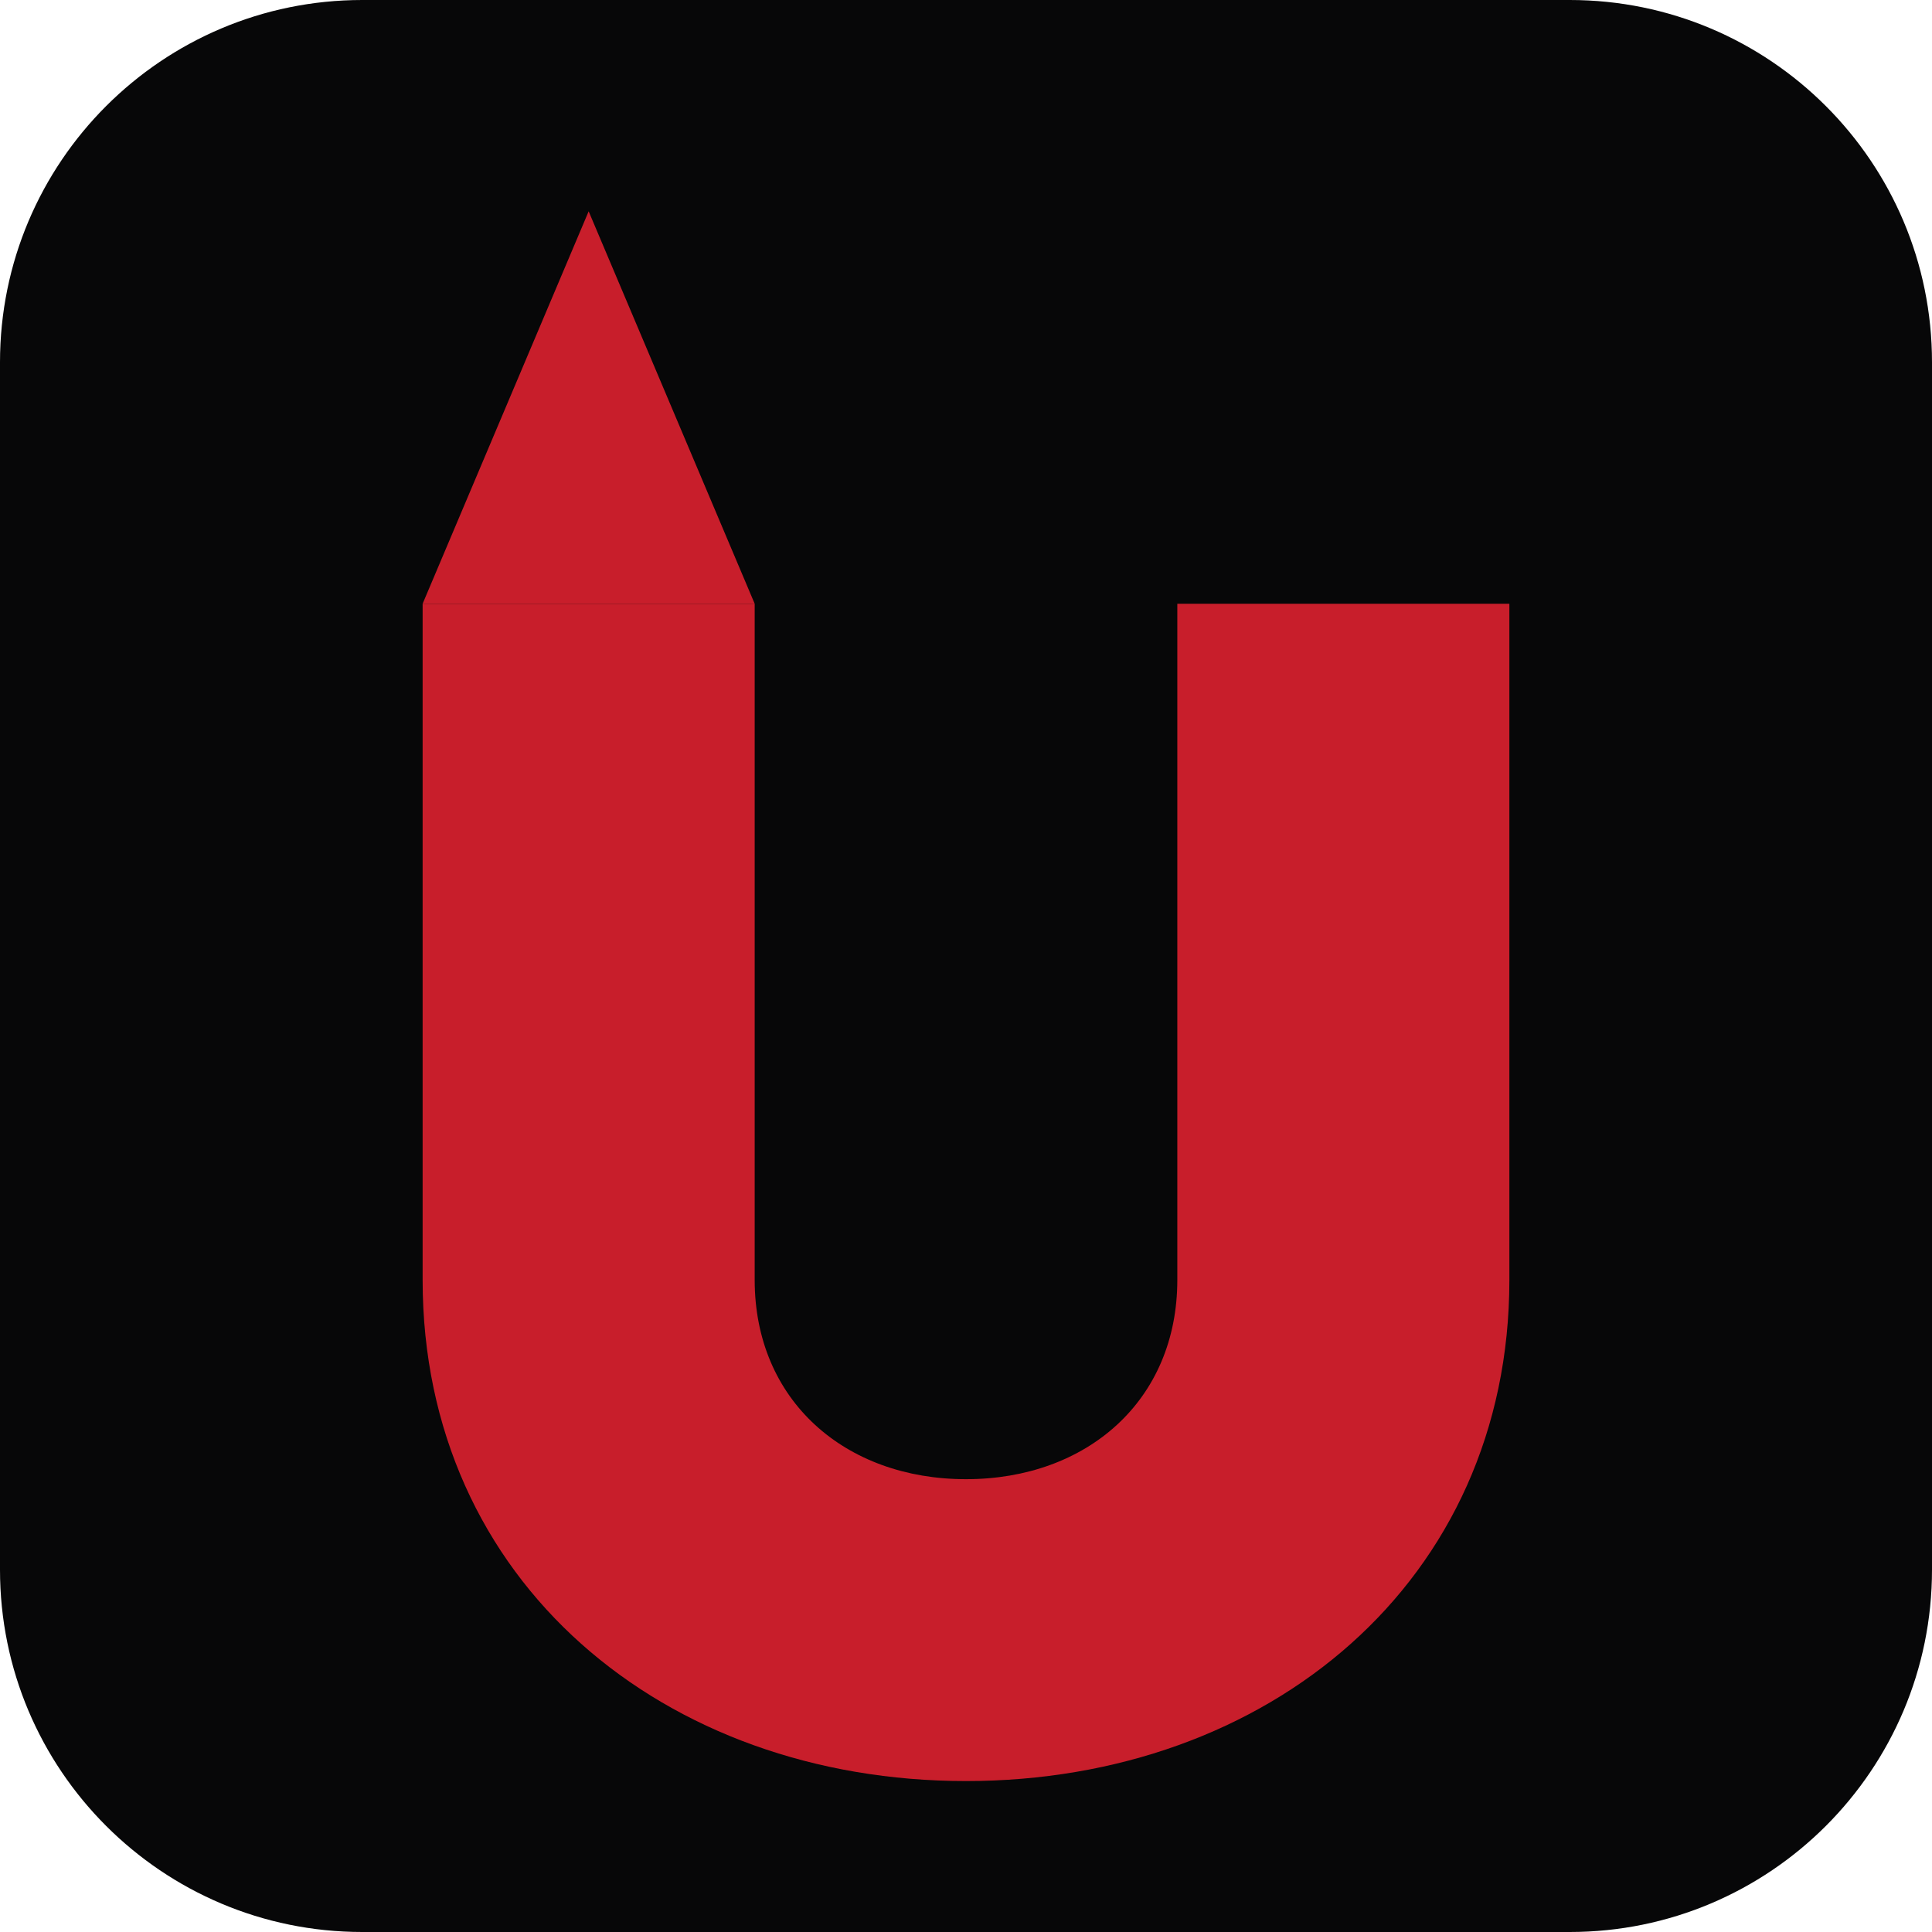
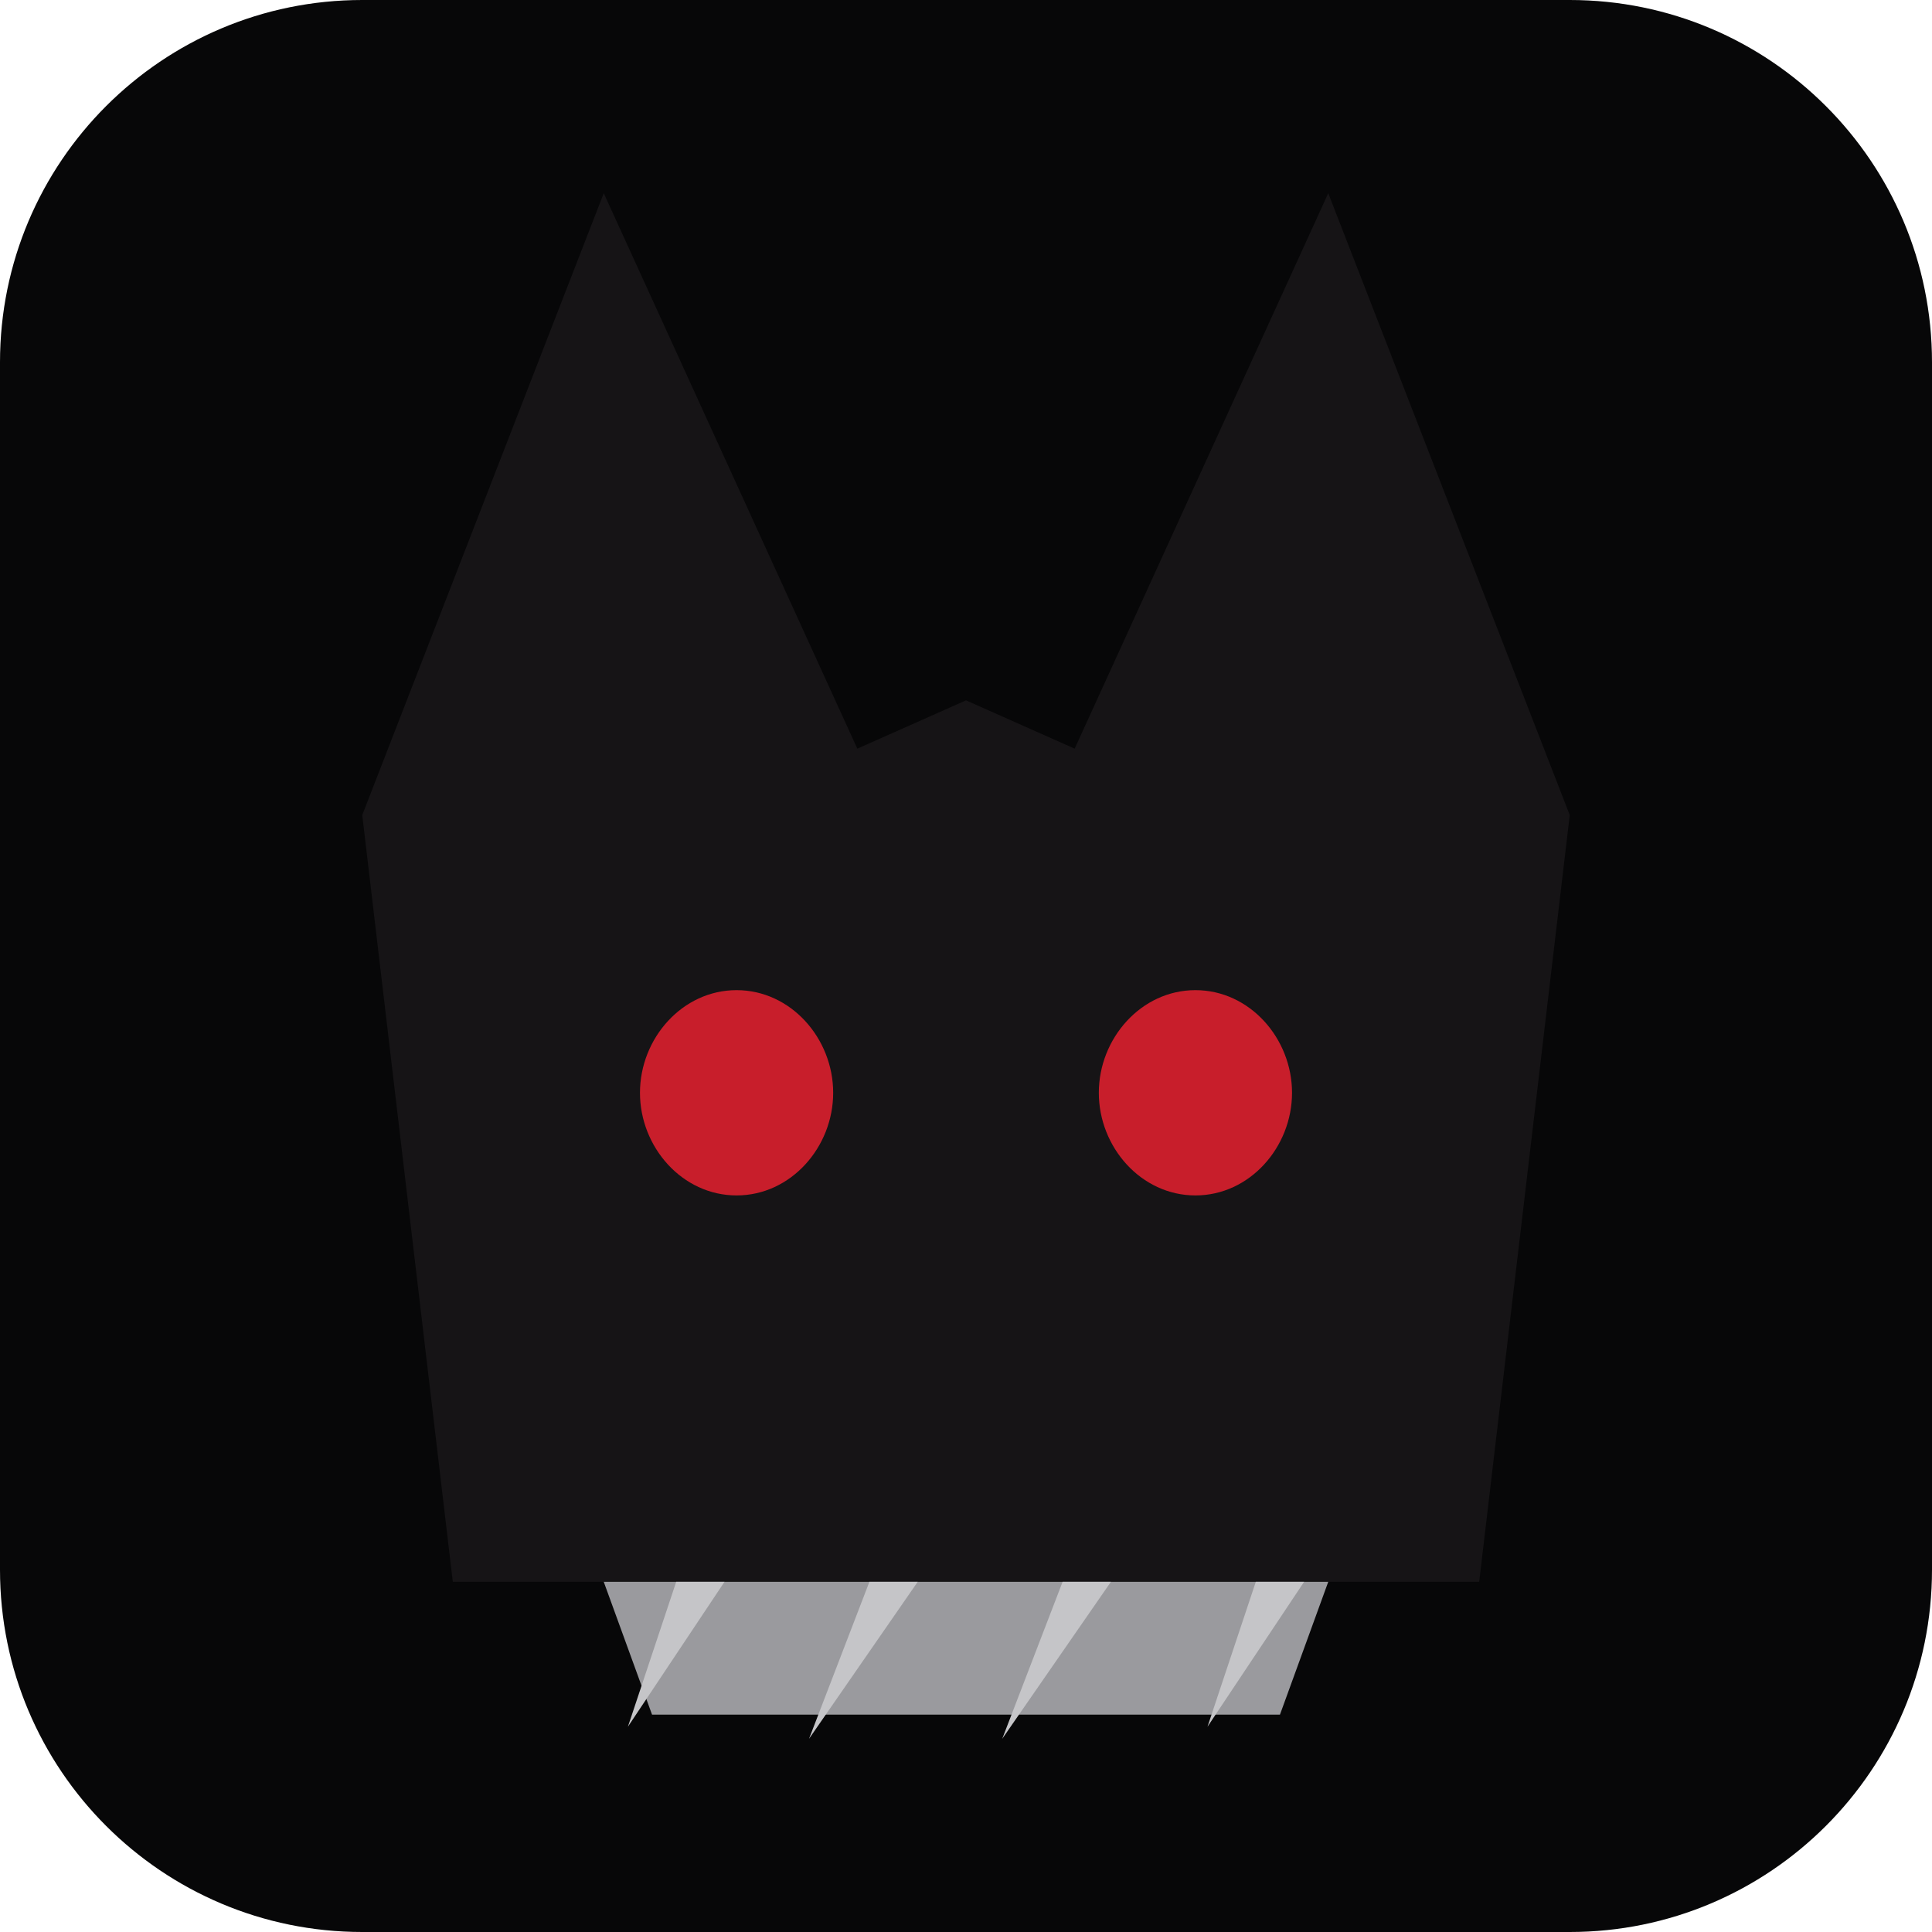
<svg xmlns="http://www.w3.org/2000/svg" viewBox="0 0 32 32">
  <rect width="32" height="32" rx="6" fill="#070708" />
-   <path fill="#c81e2b" d="M7 10h5.5v11.2c0 2 1.5 3.3 3.5 3.3s3.5-1.3 3.5-3.3V10H25v11.2C25 26.2 21 29.5 16 29.5S7 26.2 7 21.2V10z" />
-   <path fill="#c81e2b" d="M7 10h5.5L9.75 3.5z" />
+   <path fill="#161416" d="M6 13.5 10 3.2 14.2 12.4 16 11.6 17.8 12.4 22 3.2 26 13.5 24.5 26.2H7.5z" />
+   <path fill="#c81e2b" d="M12.2 16.4c.9 0 1.6.8 1.6 1.7s-.7 1.7-1.6 1.7-1.6-.8-1.6-1.7.7-1.7 1.6-1.7zm7.6 0c.9 0 1.6.8 1.6 1.7s-.7 1.7-1.6 1.7-1.6-.8-1.6-1.7.7-1.7 1.6-1.7z" />
+   <path fill="#9a9a9e" d="M10 26.2h12l-.8 2.2H10.8z" />
+   <path fill="#c5c5c8" d="M11.2 26.2 10.4 28.6 12 26.2zm3.2 0-1 2.6 1.8-2.6zm3.2 0-1 2.6 1.8-2.6zm3.2 0-.8 2.4 1.6-2.4z" />
</svg>
